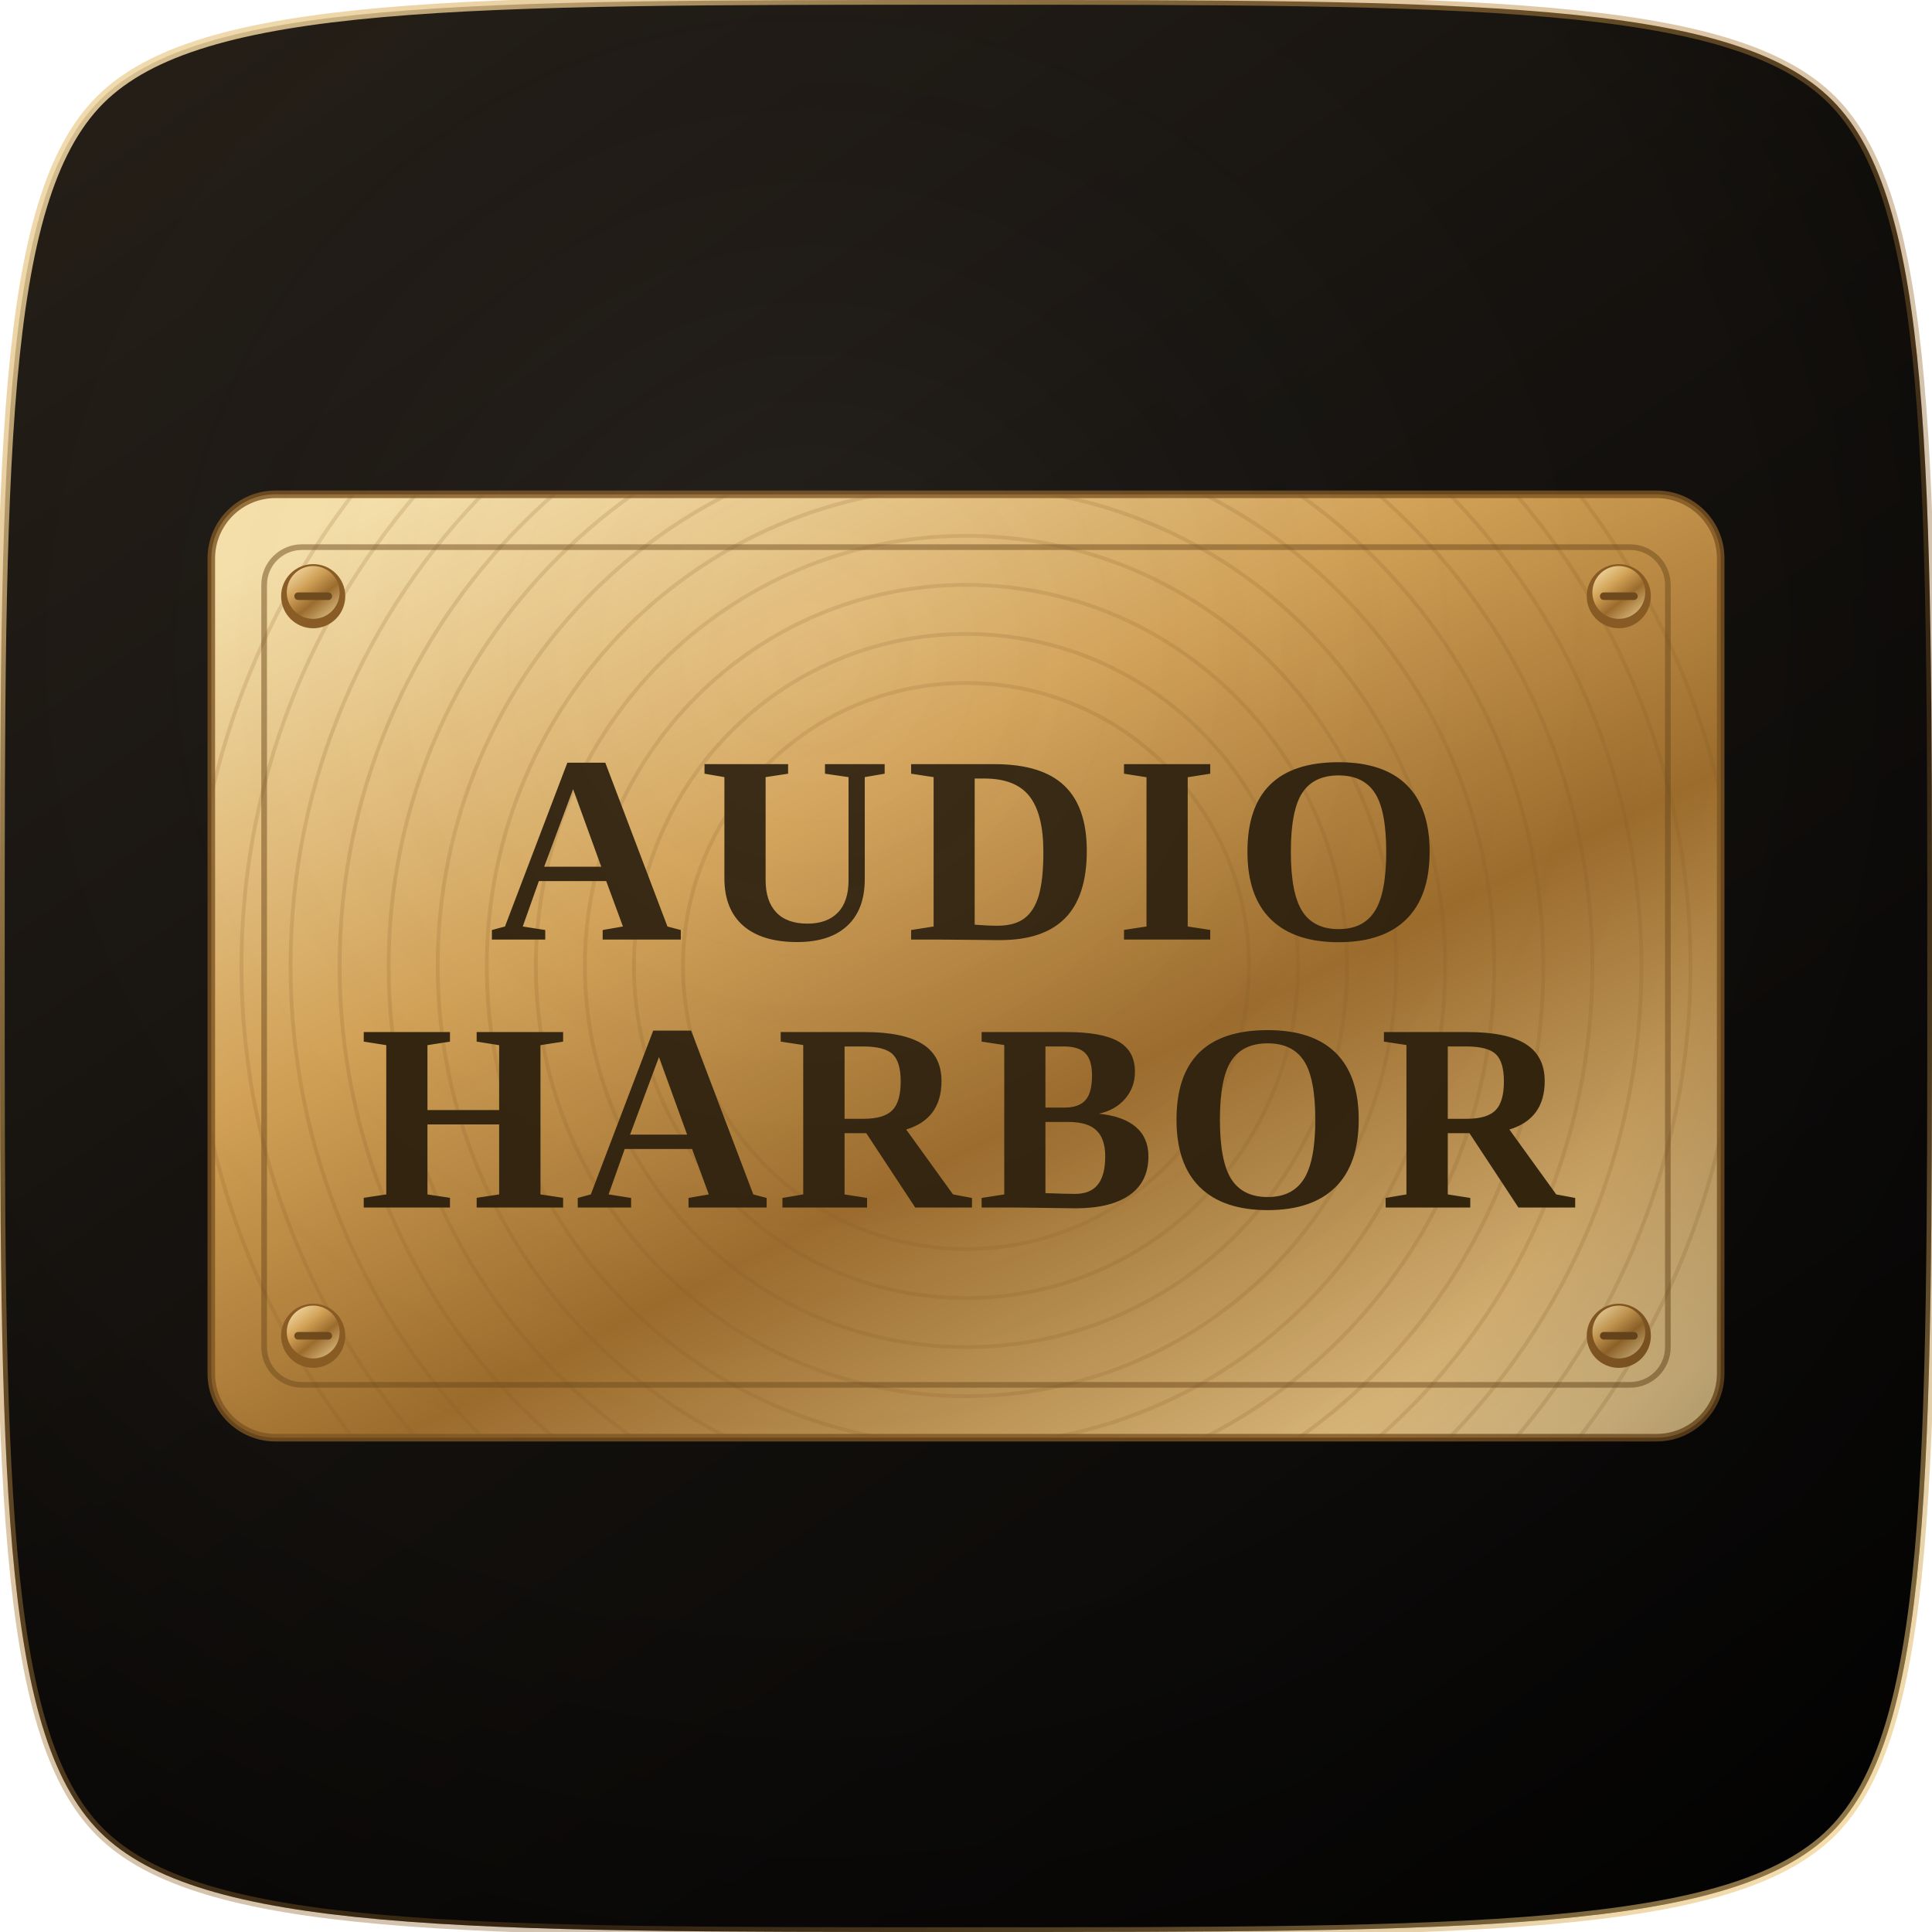
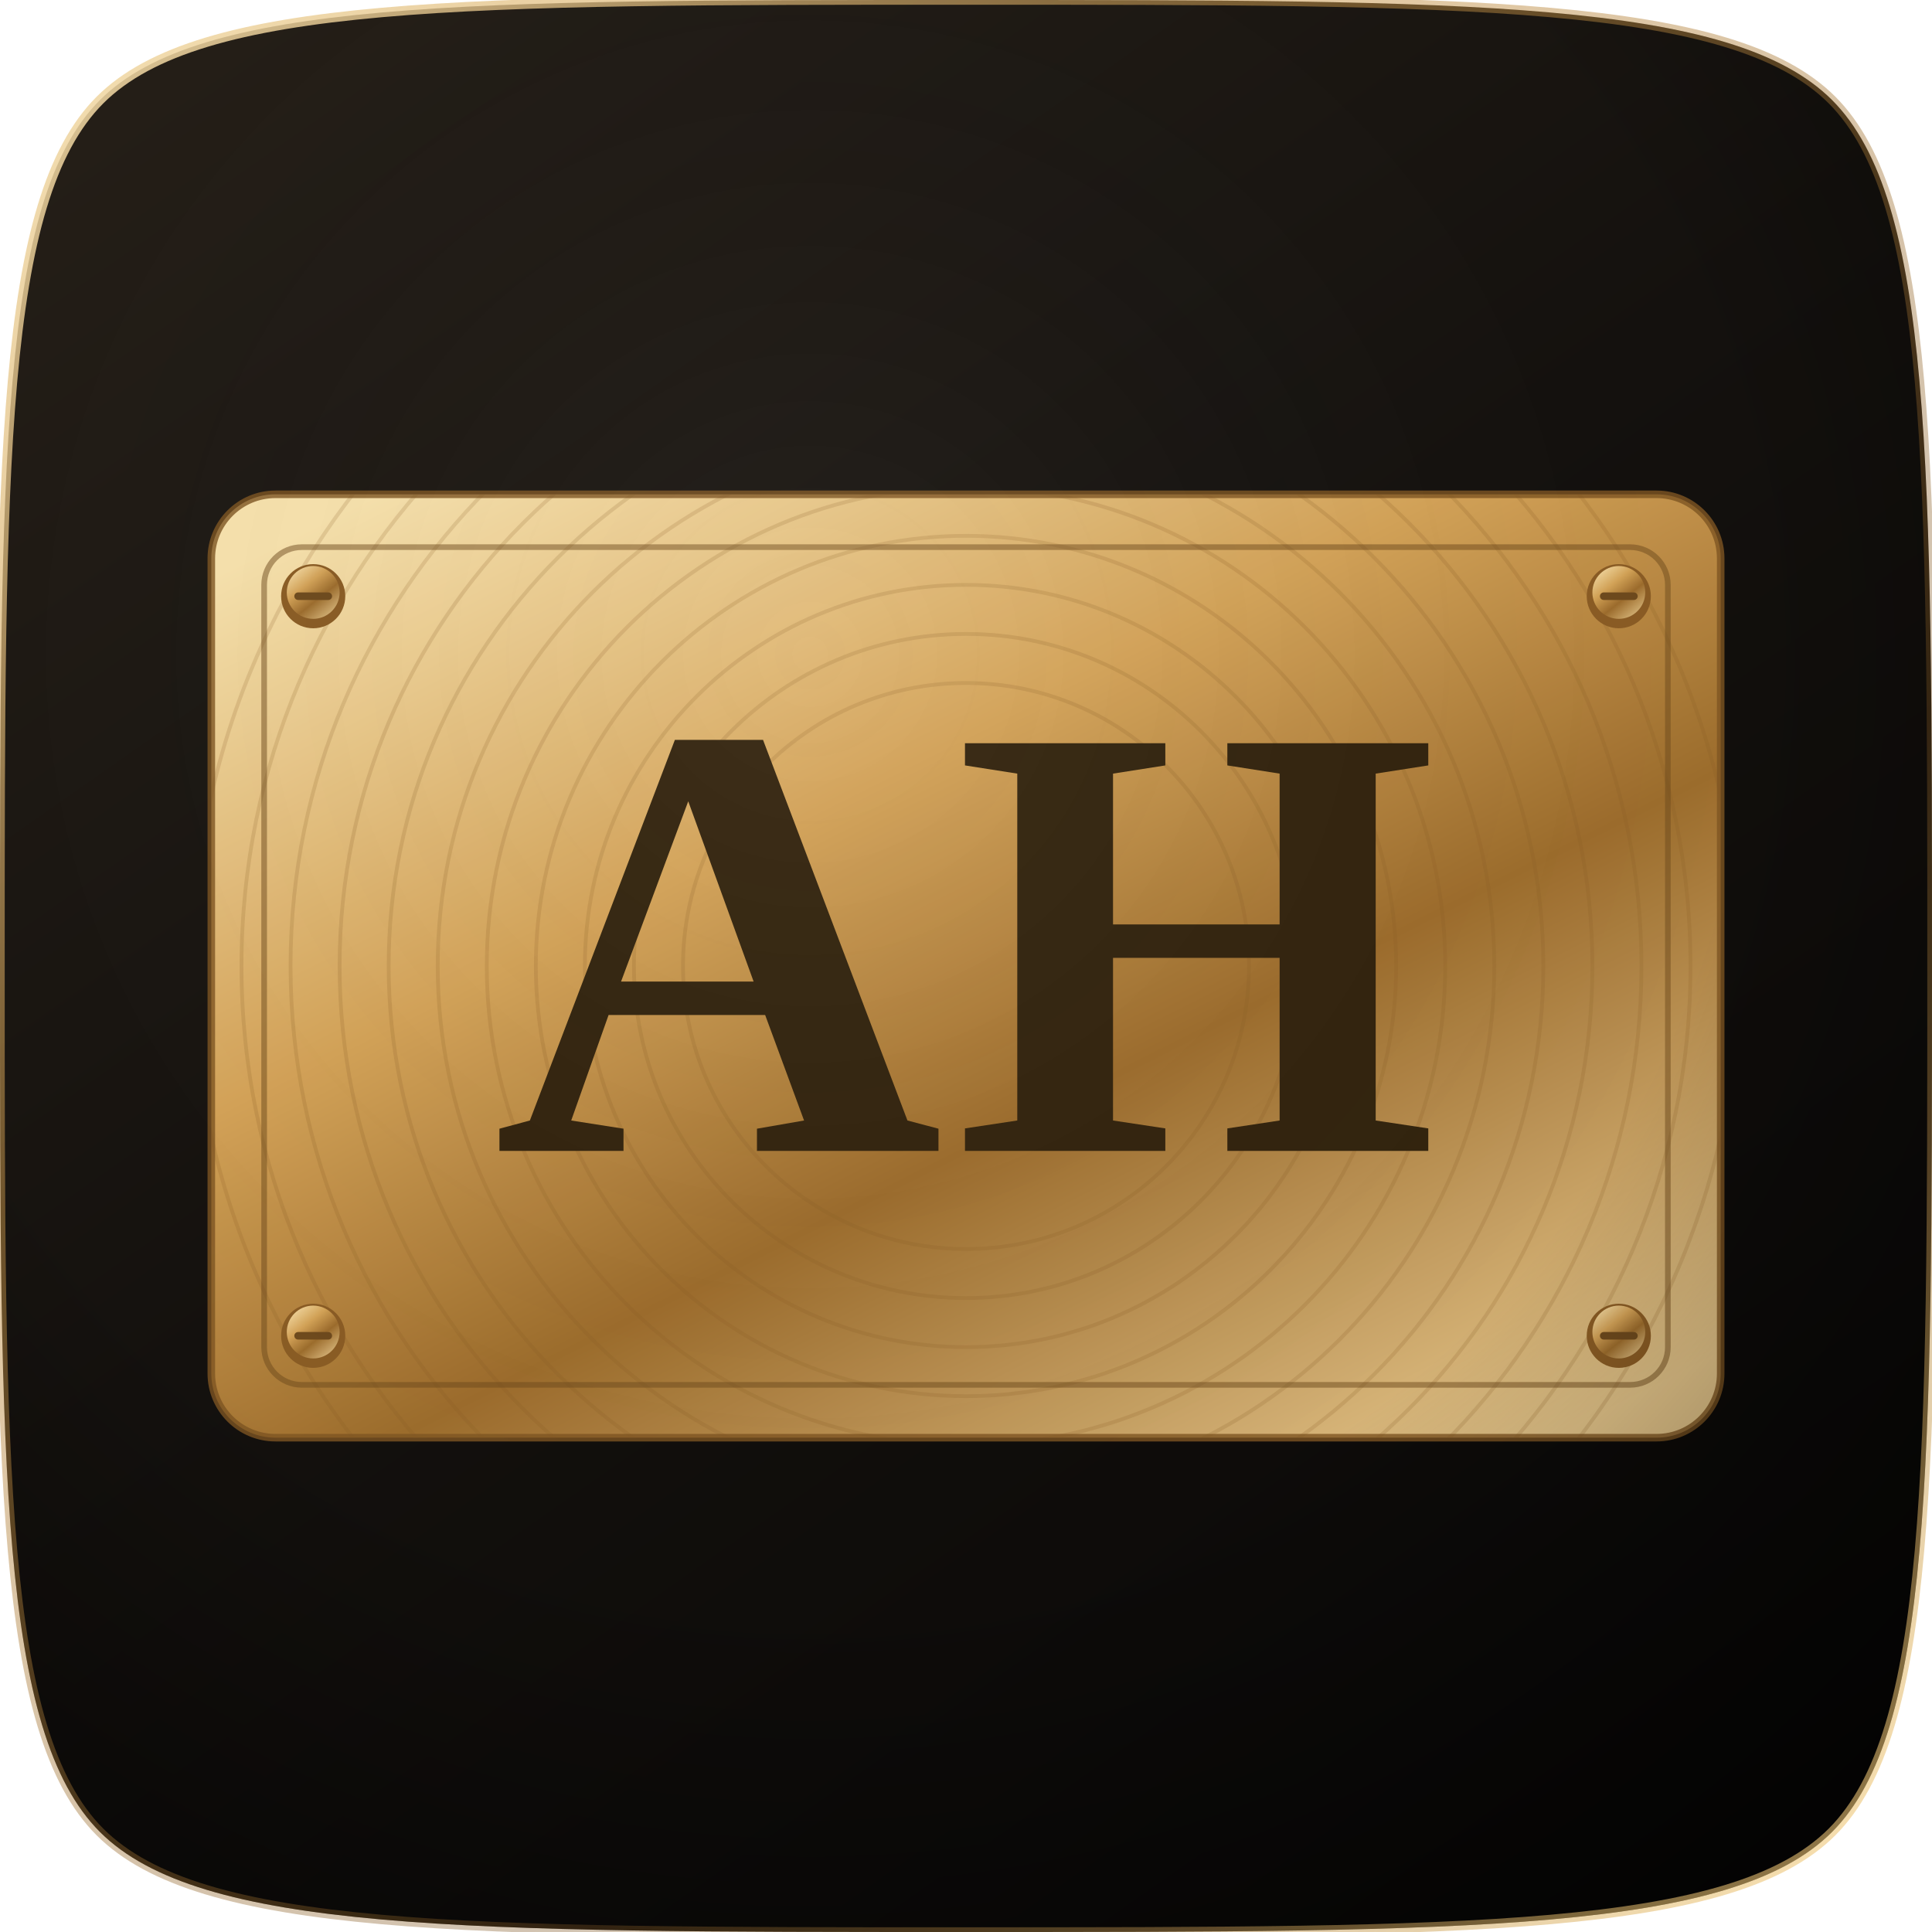
<svg xmlns="http://www.w3.org/2000/svg" viewBox="0 0 1024 1024" width="1024" height="1024" role="img" aria-label="Audio Harbor app icon">
  <defs>
    <linearGradient id="plinth6" x1="0.15" y1="0" x2="0.85" y2="1">
      <stop offset="0" stop-color="#241E17" />
      <stop offset="0.45" stop-color="#14110E" />
      <stop offset="1" stop-color="#080706" />
    </linearGradient>
    <linearGradient id="rim6" x1="0" y1="0" x2="0.9" y2="1">
      <stop offset="0" stop-color="#F7E3B4" stop-opacity="0.95" />
      <stop offset="0.35" stop-color="#C79447" stop-opacity="0.5" />
      <stop offset="0.7" stop-color="#7E5522" stop-opacity="0.35" />
      <stop offset="1" stop-color="#F0C877" stop-opacity="0.6" />
    </linearGradient>
    <linearGradient id="brass6" x1="0.1" y1="0" x2="0.9" y2="1">
      <stop offset="0" stop-color="#F7E1AC" />
      <stop offset="0.35" stop-color="#D3A257" />
      <stop offset="0.62" stop-color="#9C6C2C" />
      <stop offset="1" stop-color="#E3C489" />
    </linearGradient>
    <linearGradient id="brassU6" x1="120" y1="90" x2="900" y2="960" gradientUnits="userSpaceOnUse">
      <stop offset="0" stop-color="#F7E1AC" />
      <stop offset="0.35" stop-color="#D3A257" />
      <stop offset="0.62" stop-color="#9C6C2C" />
      <stop offset="1" stop-color="#E3C489" />
    </linearGradient>
    <linearGradient id="brassEdge6" x1="0" y1="0" x2="0" y2="1">
      <stop offset="0" stop-color="#FBEDC6" />
      <stop offset="1" stop-color="#8A5C24" />
    </linearGradient>
    <radialGradient id="glow6" cx="0.5" cy="0.5" r="0.5">
      <stop offset="0" stop-color="#FFB23C" stop-opacity="0.55" />
      <stop offset="1" stop-color="#FFB23C" stop-opacity="0" />
    </radialGradient>
    <radialGradient id="vign6" cx="0.42" cy="0.34" r="0.78">
      <stop offset="0" stop-color="#FFFFFF" stop-opacity="0.055" />
      <stop offset="0.62" stop-color="#000000" stop-opacity="0" />
      <stop offset="1" stop-color="#000000" stop-opacity="0.5" />
    </radialGradient>
  </defs>
  <path d="M512 0C245 0 106 0 53 53C0 106 0 245 0 512C0 779 0 918 53 971C106 1024 245 1024 512 1024C779 1024 918 1024 971 971C1024 918 1024 779 1024 512C1024 245 1024 106 971 53C918 0 779 0 512 0Z" fill="url(#plinth6)" />
  <rect x="112" y="262" width="800" height="500" rx="34" fill="url(#brass6)" />
  <clipPath id="plate6">
    <rect x="112" y="262" width="800" height="500" rx="34" />
  </clipPath>
  <g clip-path="url(#plate6)">
    <circle cx="512" cy="512" r="150" fill="none" stroke="#8A5C24" stroke-width="2" stroke-opacity="0.18" />
    <circle cx="512" cy="512" r="176" fill="none" stroke="#8A5C24" stroke-width="2" stroke-opacity="0.18" />
    <circle cx="512" cy="512" r="202" fill="none" stroke="#8A5C24" stroke-width="2" stroke-opacity="0.18" />
    <circle cx="512" cy="512" r="228" fill="none" stroke="#8A5C24" stroke-width="2" stroke-opacity="0.18" />
    <circle cx="512" cy="512" r="254" fill="none" stroke="#8A5C24" stroke-width="2" stroke-opacity="0.18" />
    <circle cx="512" cy="512" r="280" fill="none" stroke="#8A5C24" stroke-width="2" stroke-opacity="0.18" />
    <circle cx="512" cy="512" r="306" fill="none" stroke="#8A5C24" stroke-width="2" stroke-opacity="0.18" />
    <circle cx="512" cy="512" r="332" fill="none" stroke="#8A5C24" stroke-width="2" stroke-opacity="0.18" />
    <circle cx="512" cy="512" r="358" fill="none" stroke="#8A5C24" stroke-width="2" stroke-opacity="0.18" />
    <circle cx="512" cy="512" r="384" fill="none" stroke="#8A5C24" stroke-width="2" stroke-opacity="0.18" />
    <circle cx="512" cy="512" r="410" fill="none" stroke="#8A5C24" stroke-width="2" stroke-opacity="0.18" />
  </g>
  <rect x="112" y="262" width="800" height="500" rx="34" fill="none" stroke="#7E5522" stroke-width="4" stroke-opacity="0.8" />
  <rect x="140" y="290" width="744" height="444" rx="20" fill="none" stroke="#6E4A1D" stroke-width="3" stroke-opacity="0.5" />
  <circle cx="166" cy="316" r="17" fill="#8A5C24" />
  <circle cx="166" cy="314" r="14" fill="url(#brass6)" />
  <path d="M158 316 L174 316" stroke="#6E4A1D" stroke-width="4" stroke-linecap="round" />
  <circle cx="858" cy="316" r="17" fill="#8A5C24" />
  <circle cx="858" cy="314" r="14" fill="url(#brass6)" />
  <path d="M850 316 L866 316" stroke="#6E4A1D" stroke-width="4" stroke-linecap="round" />
  <circle cx="166" cy="708" r="17" fill="#8A5C24" />
  <circle cx="166" cy="706" r="14" fill="url(#brass6)" />
  <path d="M158 708 L174 708" stroke="#6E4A1D" stroke-width="4" stroke-linecap="round" />
  <circle cx="858" cy="708" r="17" fill="#8A5C24" />
  <circle cx="858" cy="706" r="14" fill="url(#brass6)" />
  <path d="M850 708 L866 708" stroke="#6E4A1D" stroke-width="4" stroke-linecap="round" />
-   <text x="512" y="498" text-anchor="middle" font-family="Spectral, Georgia, Times New Roman, serif" font-size="142" font-weight="600" letter-spacing="8" fill="#33240E">AUDIO</text>
-   <text x="512" y="640" text-anchor="middle" font-family="Spectral, Georgia, Times New Roman, serif" font-size="142" font-weight="600" letter-spacing="4" fill="#33240E">HARBOR</text>
+   <text x="512" y="610" text-anchor="middle" font-family="Spectral, Georgia, Times New Roman, serif" font-size="330" font-weight="600" letter-spacing="6" fill="#33240E">AH</text>
  <path d="M512 0C245 0 106 0 53 53C0 106 0 245 0 512C0 779 0 918 53 971C106 1024 245 1024 512 1024C779 1024 918 1024 971 971C1024 918 1024 779 1024 512C1024 245 1024 106 971 53C918 0 779 0 512 0Z" fill="url(#vign6)" />
  <path d="M512 0C245 0 106 0 53 53C0 106 0 245 0 512C0 779 0 918 53 971C106 1024 245 1024 512 1024C779 1024 918 1024 971 971C1024 918 1024 779 1024 512C1024 245 1024 106 971 53C918 0 779 0 512 0Z" fill="none" stroke="url(#rim6)" stroke-width="5" />
</svg>
